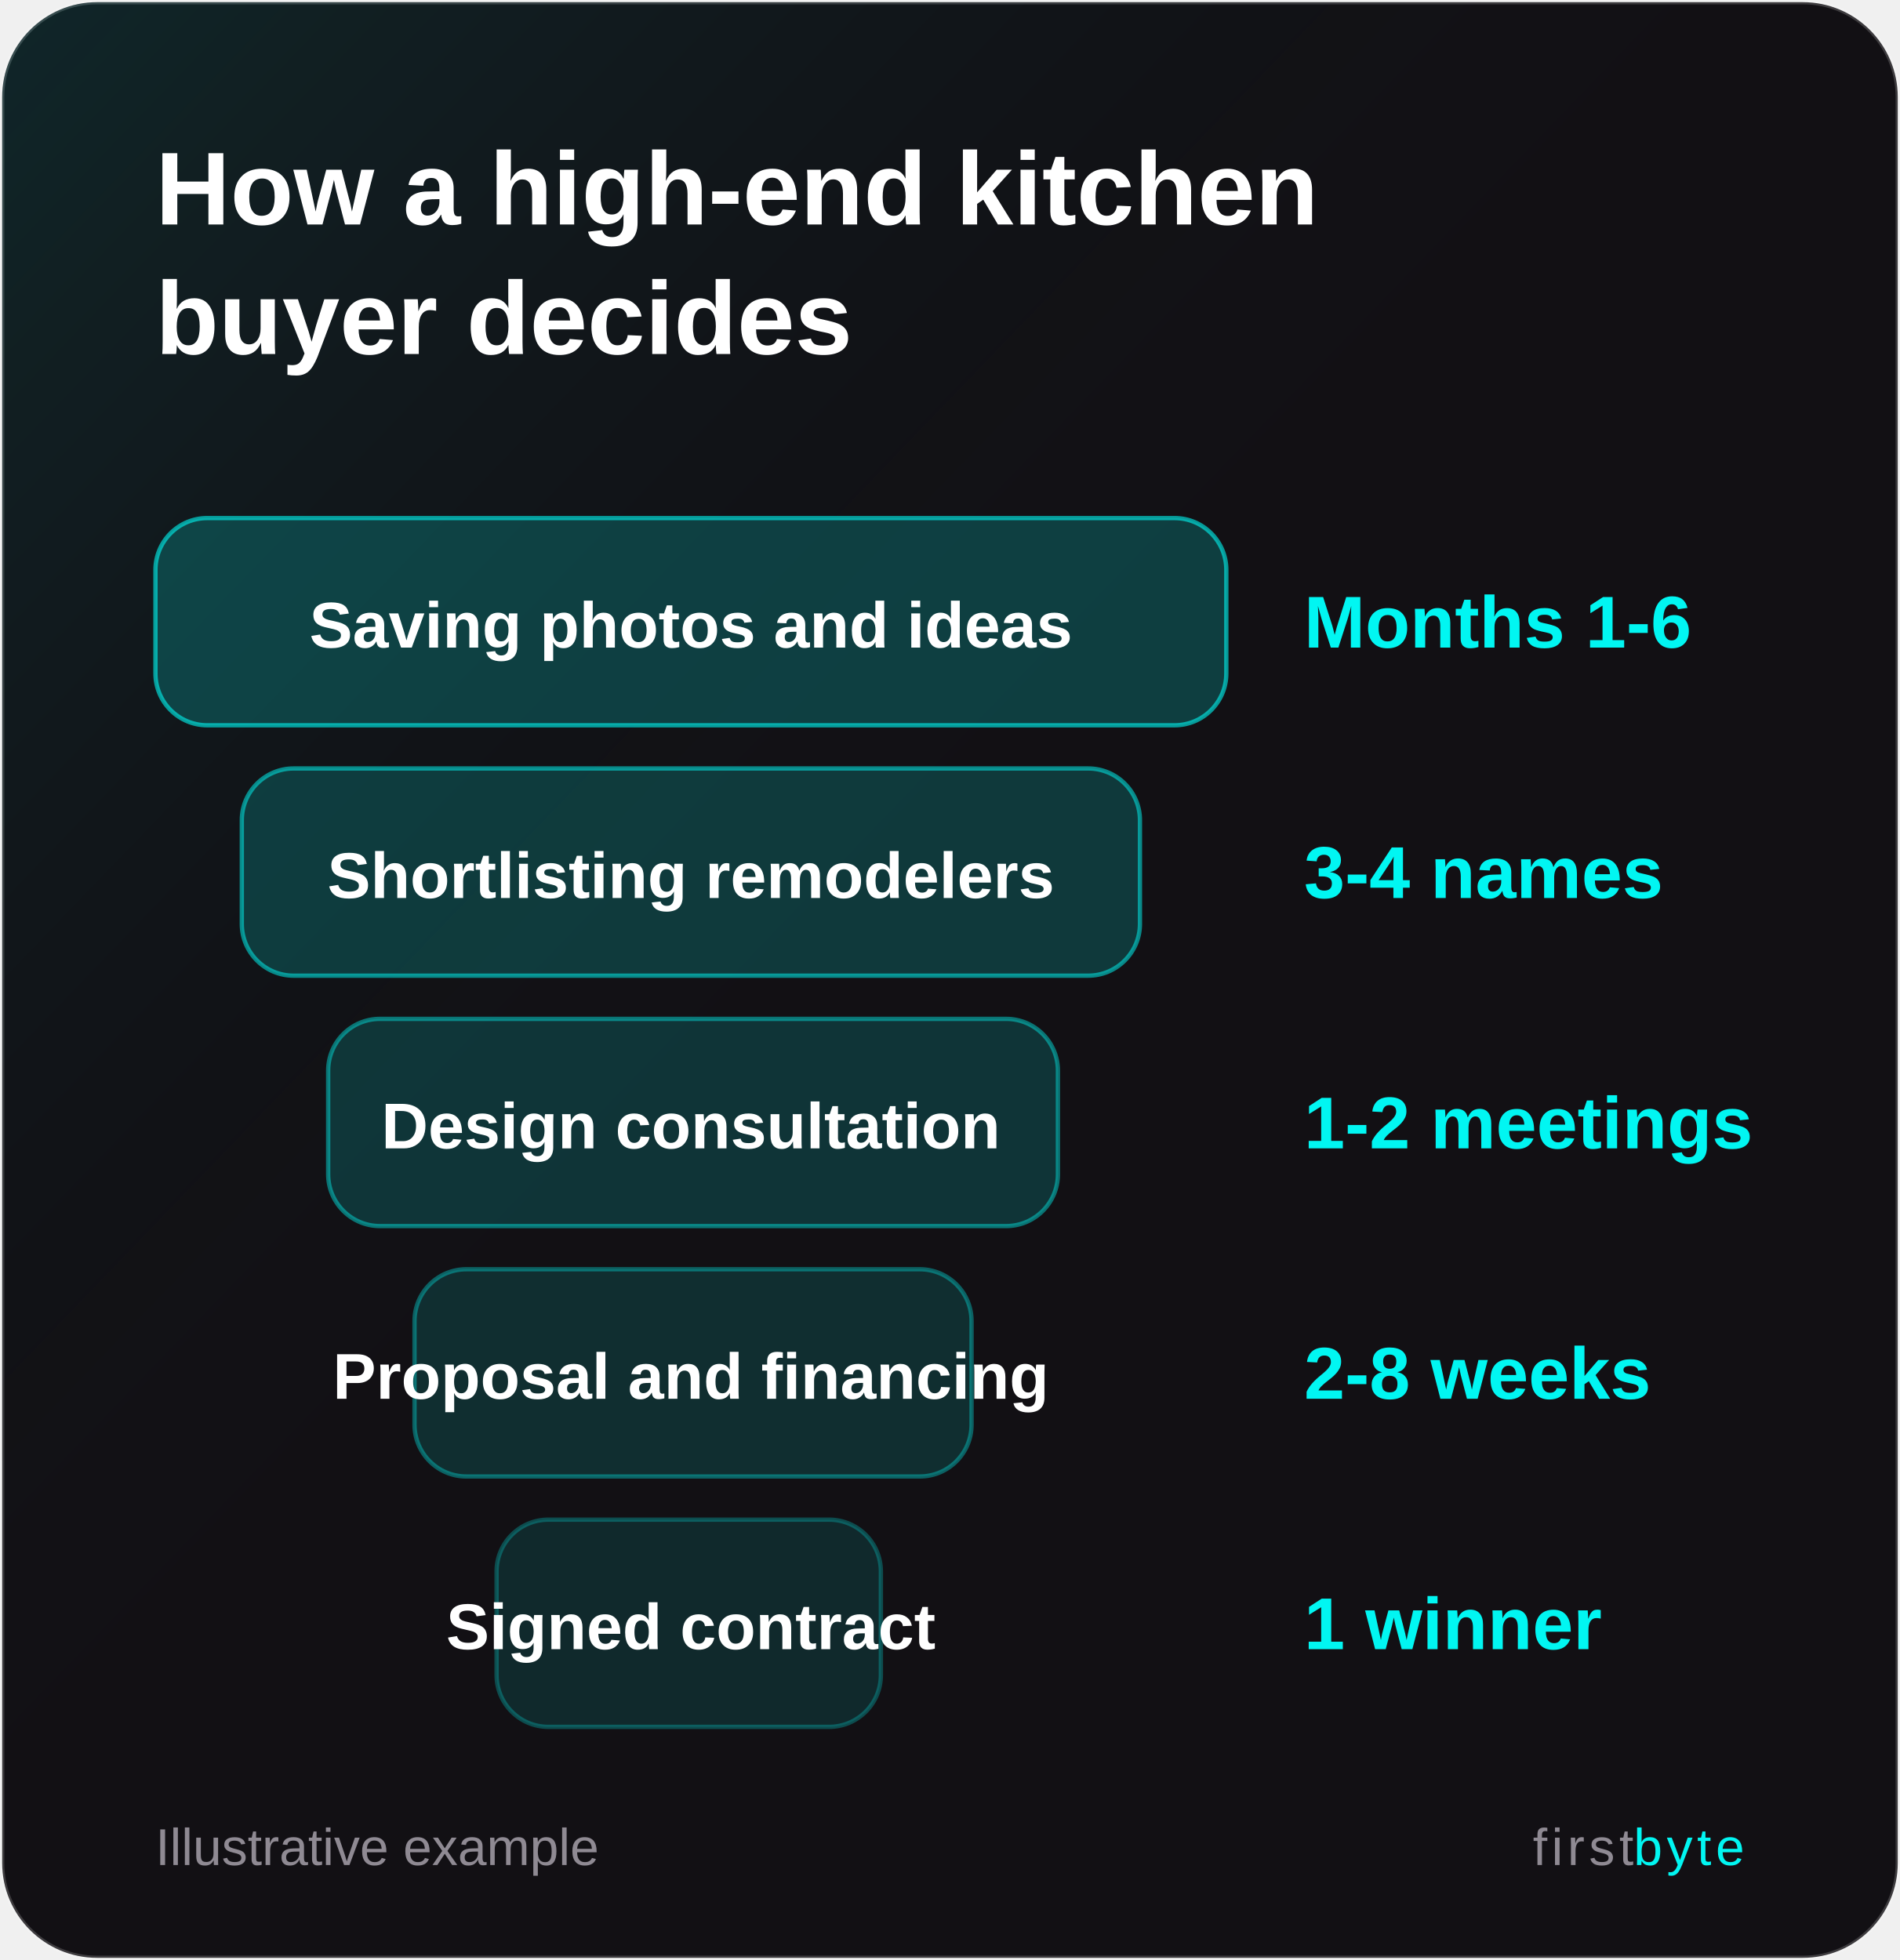
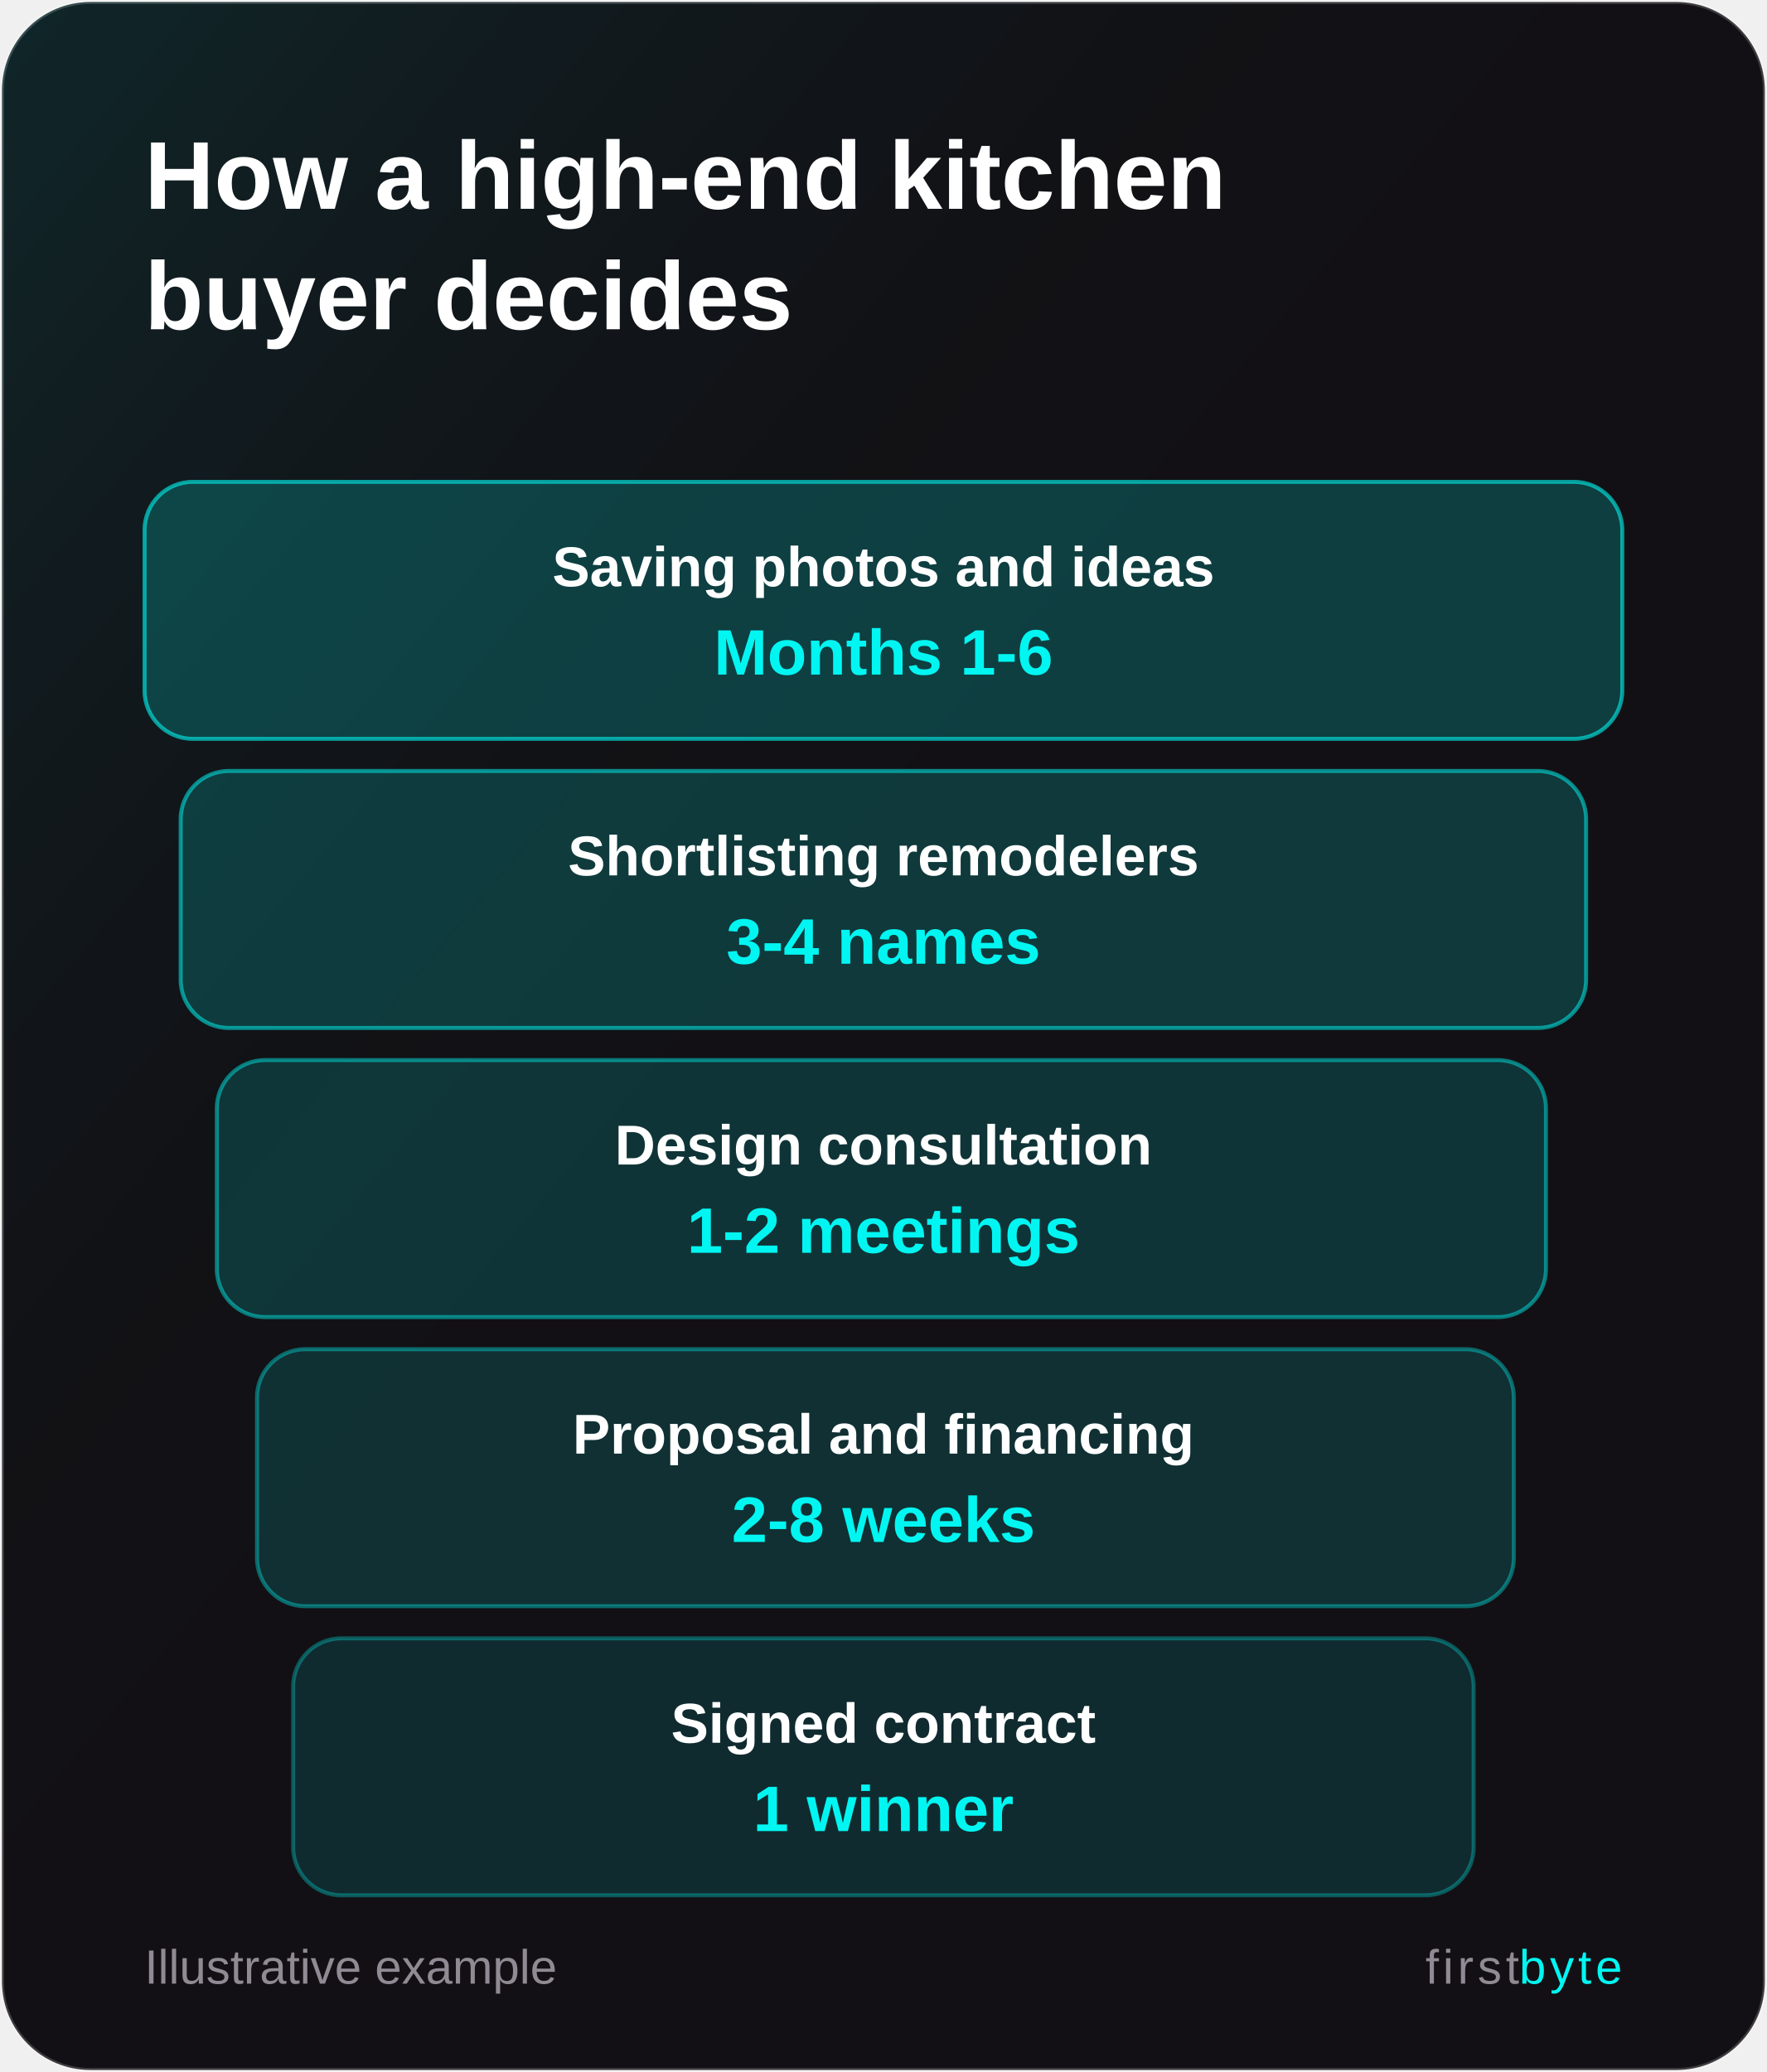
- <svg xmlns="http://www.w3.org/2000/svg" viewBox="0 0 440 454" width="440" height="454" role="img" aria-labelledby="t424014">
+ <svg xmlns="http://www.w3.org/2000/svg" viewBox="0 0 440 516" width="440" height="516" role="img" aria-labelledby="t484798">
  <defs>
-     <linearGradient id="g424014" x1="0" y1="0" x2="1" y2="1">
+     <linearGradient id="g484798" x1="0" y1="0" x2="1" y2="1">
      <stop offset="0" stop-color="#01f6f2" stop-opacity=".10" />
      <stop offset=".5" stop-color="#121014" stop-opacity="0" />
    </linearGradient>
-     <linearGradient id="bar424014" x1="0" y1="0" x2="1" y2="0">
+     <linearGradient id="bar484798" x1="0" y1="0" x2="1" y2="0">
      <stop offset="0" stop-color="#01f6f2" />
      <stop offset="1" stop-color="#3ad7ff" />
    </linearGradient>
  </defs>
-   <rect x=".5" y=".5" width="439" height="453" rx="22" fill="#121014" stroke="rgba(255,255,255,.18)" />
-   <rect x=".5" y=".5" width="439" height="453" rx="22" fill="url(#g424014)" />
+   <rect x=".5" y=".5" width="439" height="515" rx="22" fill="#121014" stroke="rgba(255,255,255,.18)" />
+   <rect x=".5" y=".5" width="439" height="515" rx="22" fill="url(#g484798)" />
  <text x="36" y="52" fill="#ffffff" font-family="'Funnel Display', Figtree, 'Helvetica Neue', Arial, sans-serif" font-size="24" font-weight="600">
    <tspan x="36" dy="0">How a high-end kitchen</tspan>
    <tspan x="36" dy="30">buyer decides</tspan>
  </text>
-   <rect x="36" y="120" width="248" height="48" rx="12" fill="#01f6f2" fill-opacity="0.20" stroke="#01f6f2" stroke-opacity="0.60" />
-   <text x="160" y="150" text-anchor="middle" fill="#ffffff" font-family="Figtree, 'Helvetica Neue', Arial, sans-serif" font-size="15" font-weight="600">Saving photos and ideas</text>
-   <text x="302" y="150" fill="#01f6f2" font-family="'Funnel Display', Figtree, 'Helvetica Neue', Arial, sans-serif" font-size="17" font-weight="600">Months 1-6</text>
-   <rect x="56" y="178" width="208" height="48" rx="12" fill="#01f6f2" fill-opacity="0.18" stroke="#01f6f2" stroke-opacity="0.52" />
-   <text x="160" y="208" text-anchor="middle" fill="#ffffff" font-family="Figtree, 'Helvetica Neue', Arial, sans-serif" font-size="15" font-weight="600">Shortlisting remodelers</text>
-   <text x="302" y="208" fill="#01f6f2" font-family="'Funnel Display', Figtree, 'Helvetica Neue', Arial, sans-serif" font-size="17" font-weight="600">3-4 names</text>
-   <rect x="76" y="236" width="169" height="48" rx="12" fill="#01f6f2" fill-opacity="0.16" stroke="#01f6f2" stroke-opacity="0.43" />
-   <text x="160" y="266" text-anchor="middle" fill="#ffffff" font-family="Figtree, 'Helvetica Neue', Arial, sans-serif" font-size="15" font-weight="600">Design consultation</text>
-   <text x="302" y="266" fill="#01f6f2" font-family="'Funnel Display', Figtree, 'Helvetica Neue', Arial, sans-serif" font-size="17" font-weight="600">1-2 meetings</text>
-   <rect x="96" y="294" width="129" height="48" rx="12" fill="#01f6f2" fill-opacity="0.13" stroke="#01f6f2" stroke-opacity="0.35" />
-   <text x="160" y="324" text-anchor="middle" fill="#ffffff" font-family="Figtree, 'Helvetica Neue', Arial, sans-serif" font-size="15" font-weight="600">Proposal and financing</text>
-   <text x="302" y="324" fill="#01f6f2" font-family="'Funnel Display', Figtree, 'Helvetica Neue', Arial, sans-serif" font-size="17" font-weight="600">2-8 weeks</text>
-   <rect x="115" y="352" width="89" height="48" rx="12" fill="#01f6f2" fill-opacity="0.11" stroke="#01f6f2" stroke-opacity="0.26" />
-   <text x="160" y="382" text-anchor="middle" fill="#ffffff" font-family="Figtree, 'Helvetica Neue', Arial, sans-serif" font-size="15" font-weight="600">Signed contract</text>
-   <text x="302" y="382" fill="#01f6f2" font-family="'Funnel Display', Figtree, 'Helvetica Neue', Arial, sans-serif" font-size="17" font-weight="600">1 winner</text>
-   <text x="36" y="432" fill="#8f8a93" font-family="Figtree, 'Helvetica Neue', Arial, sans-serif" font-size="12">
+   <rect x="36" y="120" width="368" height="64" rx="12" fill="#01f6f2" fill-opacity="0.20" stroke="#01f6f2" stroke-opacity="0.60" />
+   <text x="220" y="146" text-anchor="middle" fill="#ffffff" font-family="Figtree, 'Helvetica Neue', Arial, sans-serif" font-size="14" font-weight="600">
+     <tspan x="220" dy="0">Saving photos and ideas</tspan>
+   </text>
+   <text x="220" y="168" text-anchor="middle" fill="#01f6f2" font-family="'Funnel Display', Figtree, 'Helvetica Neue', Arial, sans-serif" font-size="16" font-weight="600">Months 1-6</text>
+   <rect x="45" y="192" width="350" height="64" rx="12" fill="#01f6f2" fill-opacity="0.18" stroke="#01f6f2" stroke-opacity="0.53" />
+   <text x="220" y="218" text-anchor="middle" fill="#ffffff" font-family="Figtree, 'Helvetica Neue', Arial, sans-serif" font-size="14" font-weight="600">
+     <tspan x="220" dy="0">Shortlisting remodelers</tspan>
+   </text>
+   <text x="220" y="240" text-anchor="middle" fill="#01f6f2" font-family="'Funnel Display', Figtree, 'Helvetica Neue', Arial, sans-serif" font-size="16" font-weight="600">3-4 names</text>
+   <rect x="54" y="264" width="331" height="64" rx="12" fill="#01f6f2" fill-opacity="0.16" stroke="#01f6f2" stroke-opacity="0.46" />
+   <text x="220" y="290" text-anchor="middle" fill="#ffffff" font-family="Figtree, 'Helvetica Neue', Arial, sans-serif" font-size="14" font-weight="600">
+     <tspan x="220" dy="0">Design consultation</tspan>
+   </text>
+   <text x="220" y="312" text-anchor="middle" fill="#01f6f2" font-family="'Funnel Display', Figtree, 'Helvetica Neue', Arial, sans-serif" font-size="16" font-weight="600">1-2 meetings</text>
+   <rect x="64" y="336" width="313" height="64" rx="12" fill="#01f6f2" fill-opacity="0.14" stroke="#01f6f2" stroke-opacity="0.38" />
+   <text x="220" y="362" text-anchor="middle" fill="#ffffff" font-family="Figtree, 'Helvetica Neue', Arial, sans-serif" font-size="14" font-weight="600">
+     <tspan x="220" dy="0">Proposal and financing</tspan>
+   </text>
+   <text x="220" y="384" text-anchor="middle" fill="#01f6f2" font-family="'Funnel Display', Figtree, 'Helvetica Neue', Arial, sans-serif" font-size="16" font-weight="600">2-8 weeks</text>
+   <rect x="73" y="408" width="294" height="64" rx="12" fill="#01f6f2" fill-opacity="0.12" stroke="#01f6f2" stroke-opacity="0.31" />
+   <text x="220" y="434" text-anchor="middle" fill="#ffffff" font-family="Figtree, 'Helvetica Neue', Arial, sans-serif" font-size="14" font-weight="600">
+     <tspan x="220" dy="0">Signed contract</tspan>
+   </text>
+   <text x="220" y="456" text-anchor="middle" fill="#01f6f2" font-family="'Funnel Display', Figtree, 'Helvetica Neue', Arial, sans-serif" font-size="16" font-weight="600">1 winner</text>
+   <text x="36" y="494" fill="#8f8a93" font-family="Figtree, 'Helvetica Neue', Arial, sans-serif" font-size="12">
    <tspan x="36" dy="0">Illustrative example</tspan>
  </text>
-   <text x="404" y="432" text-anchor="end" fill="#8f8a93" font-family="'Funnel Display', Figtree, 'Helvetica Neue', Arial, sans-serif" font-size="12" letter-spacing="1">first<tspan fill="#01f6f2">byte</tspan>
+   <text x="404" y="494" text-anchor="end" fill="#8f8a93" font-family="'Funnel Display', Figtree, 'Helvetica Neue', Arial, sans-serif" font-size="12" letter-spacing="1">first<tspan fill="#01f6f2">byte</tspan>
  </text>
</svg>
